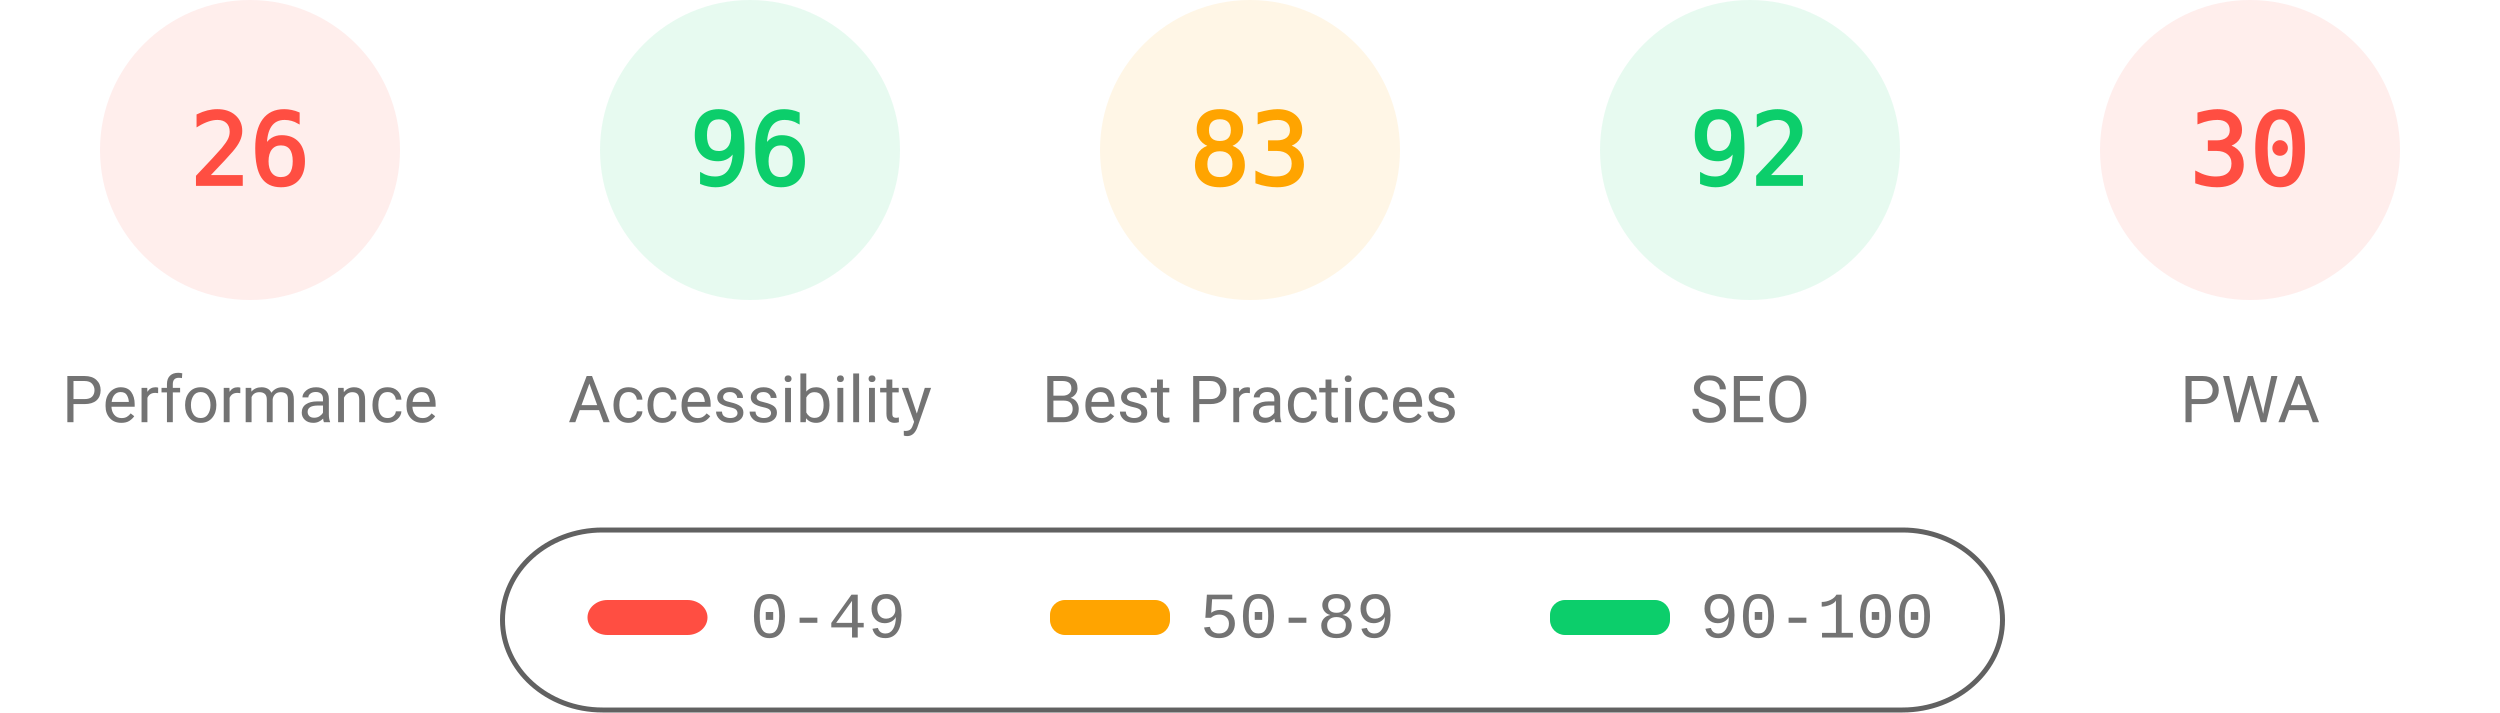
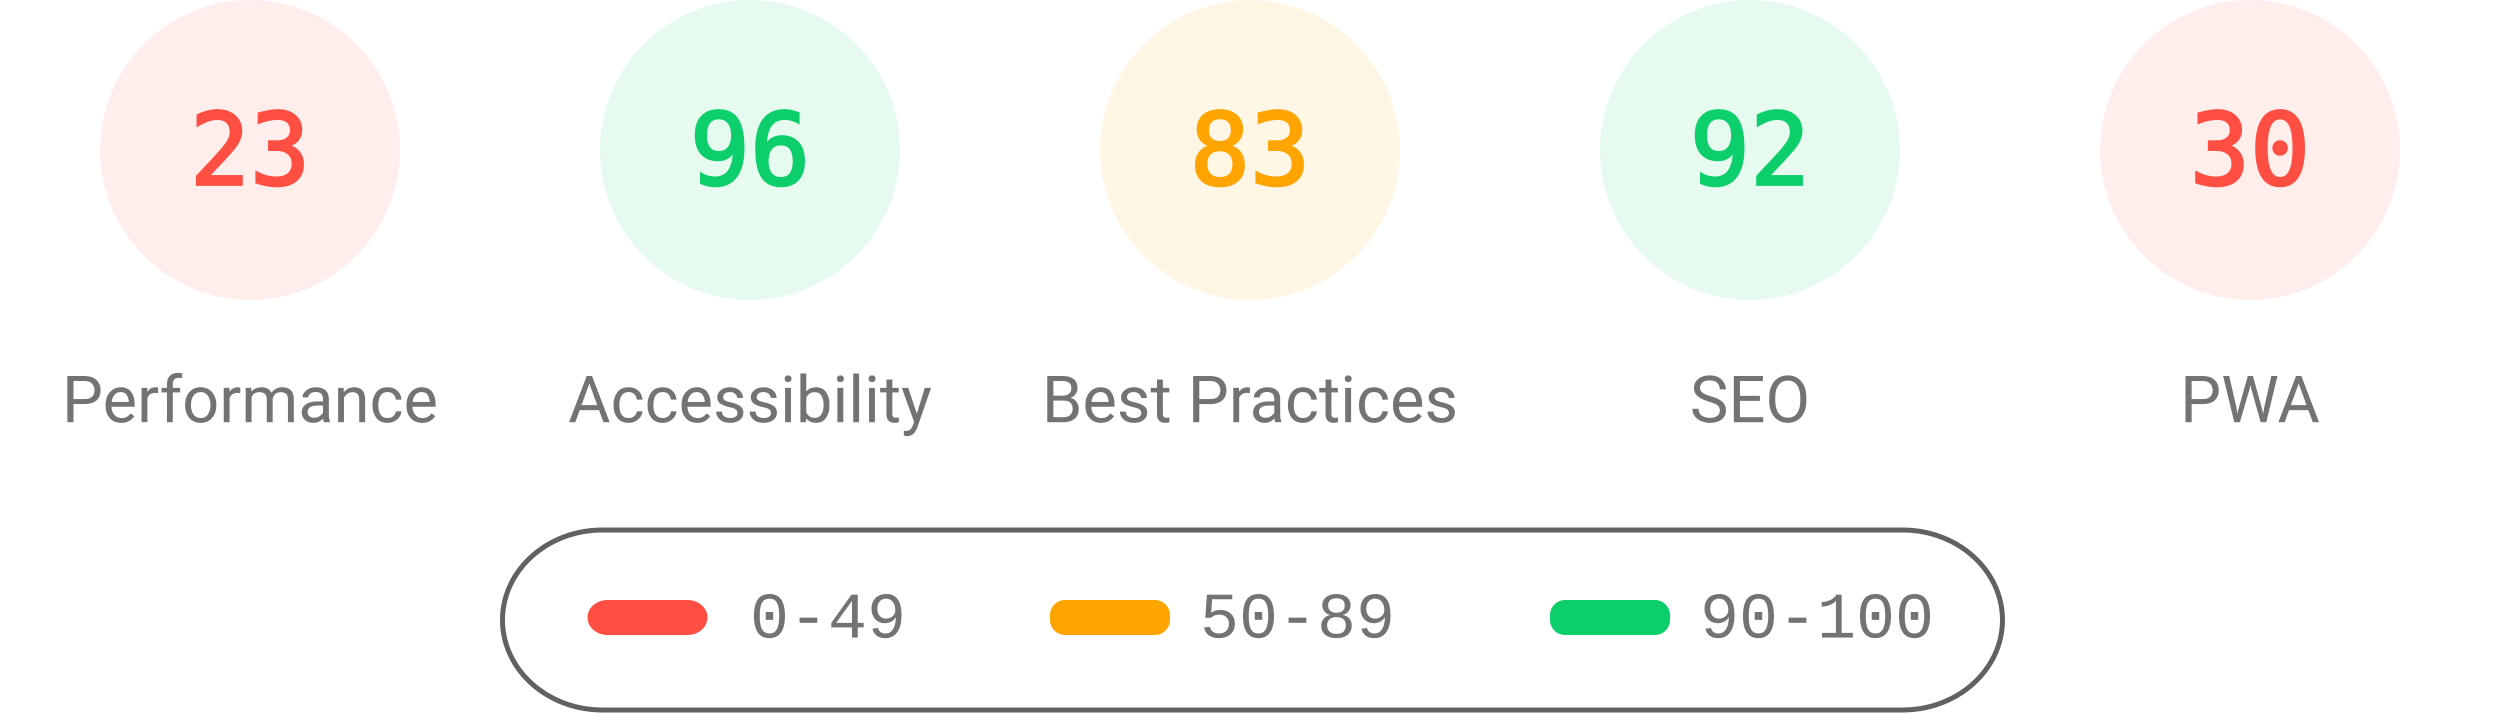
<svg xmlns="http://www.w3.org/2000/svg" fill="none" width="1000" height="285">
  <style>.gauge-base{opacity:.1}.gauge-arc{fill:none;animation-delay:250ms;stroke-linecap:round;transform:rotate(-90deg);transform-origin:100px 60px;animation:load-gauge 1s ease forwards}.guage-text{font-size:40px;font-family:monospace;text-align:center}.guage-red{color:#ff4e42;fill:#ff4e42;stroke:#ff4e42}.guage-orange{color:#ffa400;fill:#ffa400;stroke:#ffa400}.guage-green{color:#0cce6b;fill:#0cce6b;stroke:#0cce6b}.guage-undefined{color:#5c5c5c;fill:#5c5c5c;stroke:#5c5c5c}.guage-title{color:#737373;fill:#737373;stroke:none;font-size:26px;line-height:26px;font-family:Roboto,Halvetica,Arial,sans-serif}@keyframes load-gauge{from{stroke-dasharray:0 352.858}}</style>
  <svg class="guage-div guage-perf guage-red" viewBox="0 0 200 200" width="200" height="200">
    <circle class="gauge-base" r="56" cx="100" cy="60" stroke-width="8" />
-     <circle class="gauge-arc guage-arc-1" r="56" cx="100" cy="60" stroke-width="8" style="stroke-dasharray:91.483,351.858" />
-     <text class="guage-text" x="100" y="60" alignment-baseline="central" dominant-baseline="central" text-anchor="middle">26</text>
+     <circle class="gauge-arc guage-arc-1" r="56" cx="100" cy="60" stroke-width="8" style="stroke-dasharray:80.927,351.858" />
+     <text class="guage-text" x="100" y="60" alignment-baseline="central" dominant-baseline="central" text-anchor="middle">23</text>
    <text class="guage-title" x="100" y="160" alignment-baseline="central" dominant-baseline="central" text-anchor="middle">Performance</text>
  </svg>
  <svg class="guage-div guage-acc guage-green" viewBox="0 0 200 200" width="200" height="200" x="200">
    <circle class="gauge-base" r="56" cx="100" cy="60" stroke-width="8" />
    <circle class="gauge-arc guage-arc-2" r="56" cx="100" cy="60" stroke-width="8" style="stroke-dasharray:337.784,351.858" />
    <text class="guage-text" x="100" y="60" alignment-baseline="central" dominant-baseline="central" text-anchor="middle">96</text>
    <text class="guage-title" x="100" y="160" alignment-baseline="central" dominant-baseline="central" text-anchor="middle">Accessibility</text>
  </svg>
  <svg class="guage-div guage-best guage-orange" viewBox="0 0 200 200" width="200" height="200" x="400">
    <circle class="gauge-base" r="56" cx="100" cy="60" stroke-width="8" />
    <circle class="gauge-arc guage-arc-3" r="56" cx="100" cy="60" stroke-width="8" style="stroke-dasharray:292.042,351.858" />
    <text class="guage-text" x="100" y="60" alignment-baseline="central" dominant-baseline="central" text-anchor="middle">83</text>
    <text class="guage-title" x="100" y="160" alignment-baseline="central" dominant-baseline="central" text-anchor="middle">Best Practices</text>
  </svg>
  <svg class="guage-div guage-seo guage-green" viewBox="0 0 200 200" width="200" height="200" x="600">
    <circle class="gauge-base" r="56" cx="100" cy="60" stroke-width="8" />
    <circle class="gauge-arc guage-arc-4" r="56" cx="100" cy="60" stroke-width="8" style="stroke-dasharray:323.709,351.858" />
    <text class="guage-text" x="100" y="60" alignment-baseline="central" dominant-baseline="central" text-anchor="middle">92</text>
    <text class="guage-title" x="100" y="160" alignment-baseline="central" dominant-baseline="central" text-anchor="middle">SEO</text>
  </svg>
  <svg class="guage-div guage-pwa guage-red" viewBox="0 0 200 200" width="200" height="200" x="800">
    <circle class="gauge-base" r="56" cx="100" cy="60" stroke-width="8" />
    <circle class="gauge-arc guage-arc-4" r="56" cx="100" cy="60" stroke-width="8" style="stroke-dasharray:105.557,351.858" />
    <text class="guage-text" x="100" y="60" alignment-baseline="central" dominant-baseline="central" text-anchor="middle">30</text>
    <text class="guage-title" x="100" y="160" alignment-baseline="central" dominant-baseline="central" text-anchor="middle">PWA</text>
  </svg>
  <svg width="604" height="76" x="200" y="210">
    <path fill="none" id="canvas_background" d="M-1-1h604v80H-1z" />
    <rect fill-opacity="0" stroke="#616161" stroke-width="2" rx="40" id="svg_2" height="72" width="600" y="2" x="1" fill="#000" />
    <rect stroke="#000" rx="8" id="svg_3" height="14" width="48" y="30" x="35" stroke-opacity="null" stroke-width="0" fill="#ff4e42" />
    <rect stroke="#000" rx="6" id="svg_4" height="14" width="48" y="30" x="220" stroke-opacity="null" stroke-width="0" fill="#ffa400" />
    <rect stroke="#000" rx="6" id="svg_5" height="14" width="48" y="30" x="420" stroke-opacity="null" stroke-width="0" fill="#0cce6b" />
    <text xml:space="preserve" text-anchor="start" font-family="'Courier New', Courier, monospace" font-size="26" id="svg_6" y="45" x="100" stroke-opacity="null" stroke-width="0" stroke="#000" fill="#737373">0-49</text>
    <text xml:space="preserve" text-anchor="start" font-family="'Courier New', Courier, monospace" font-size="26" id="svg_7" y="45" x="280" stroke-opacity="null" stroke-width="0" stroke="#000" fill="#737373">50-89</text>
    <text xml:space="preserve" text-anchor="start" font-family="'Courier New', Courier, monospace" font-size="26" id="svg_8" y="45" x="480" stroke-opacity="null" stroke-width="0" stroke="#000" fill="#737373">90-100</text>
  </svg>
</svg>
